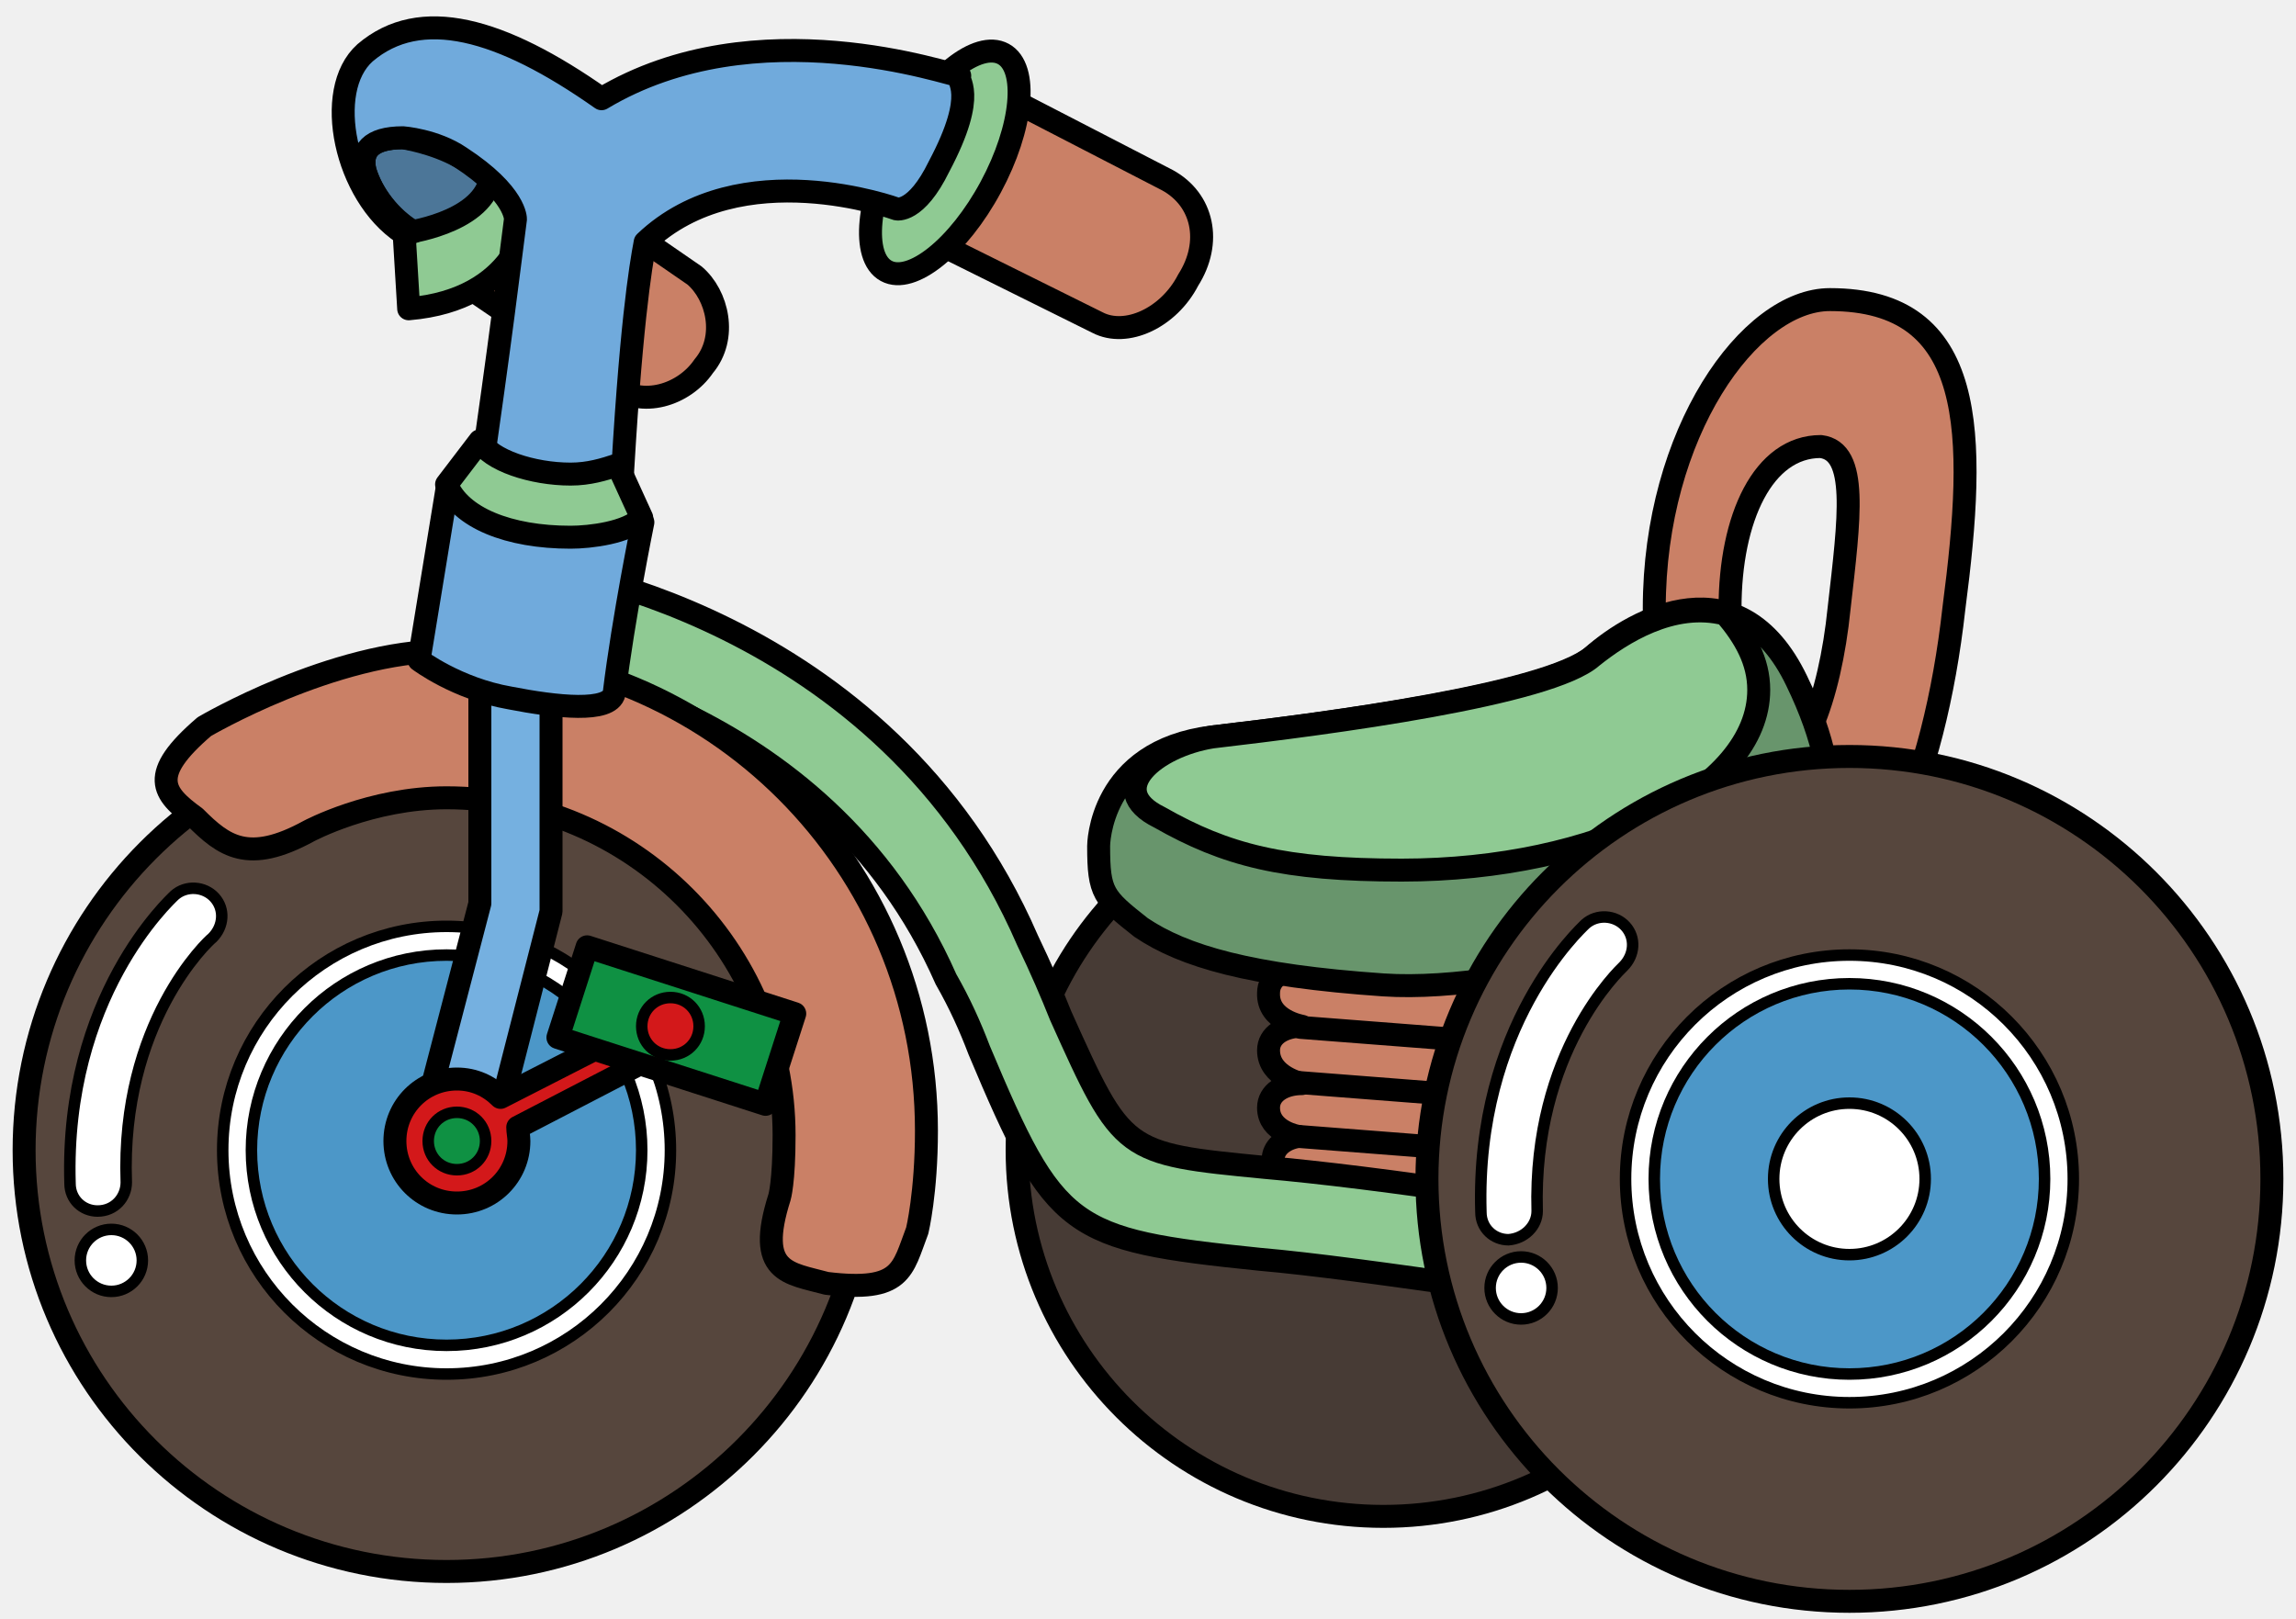
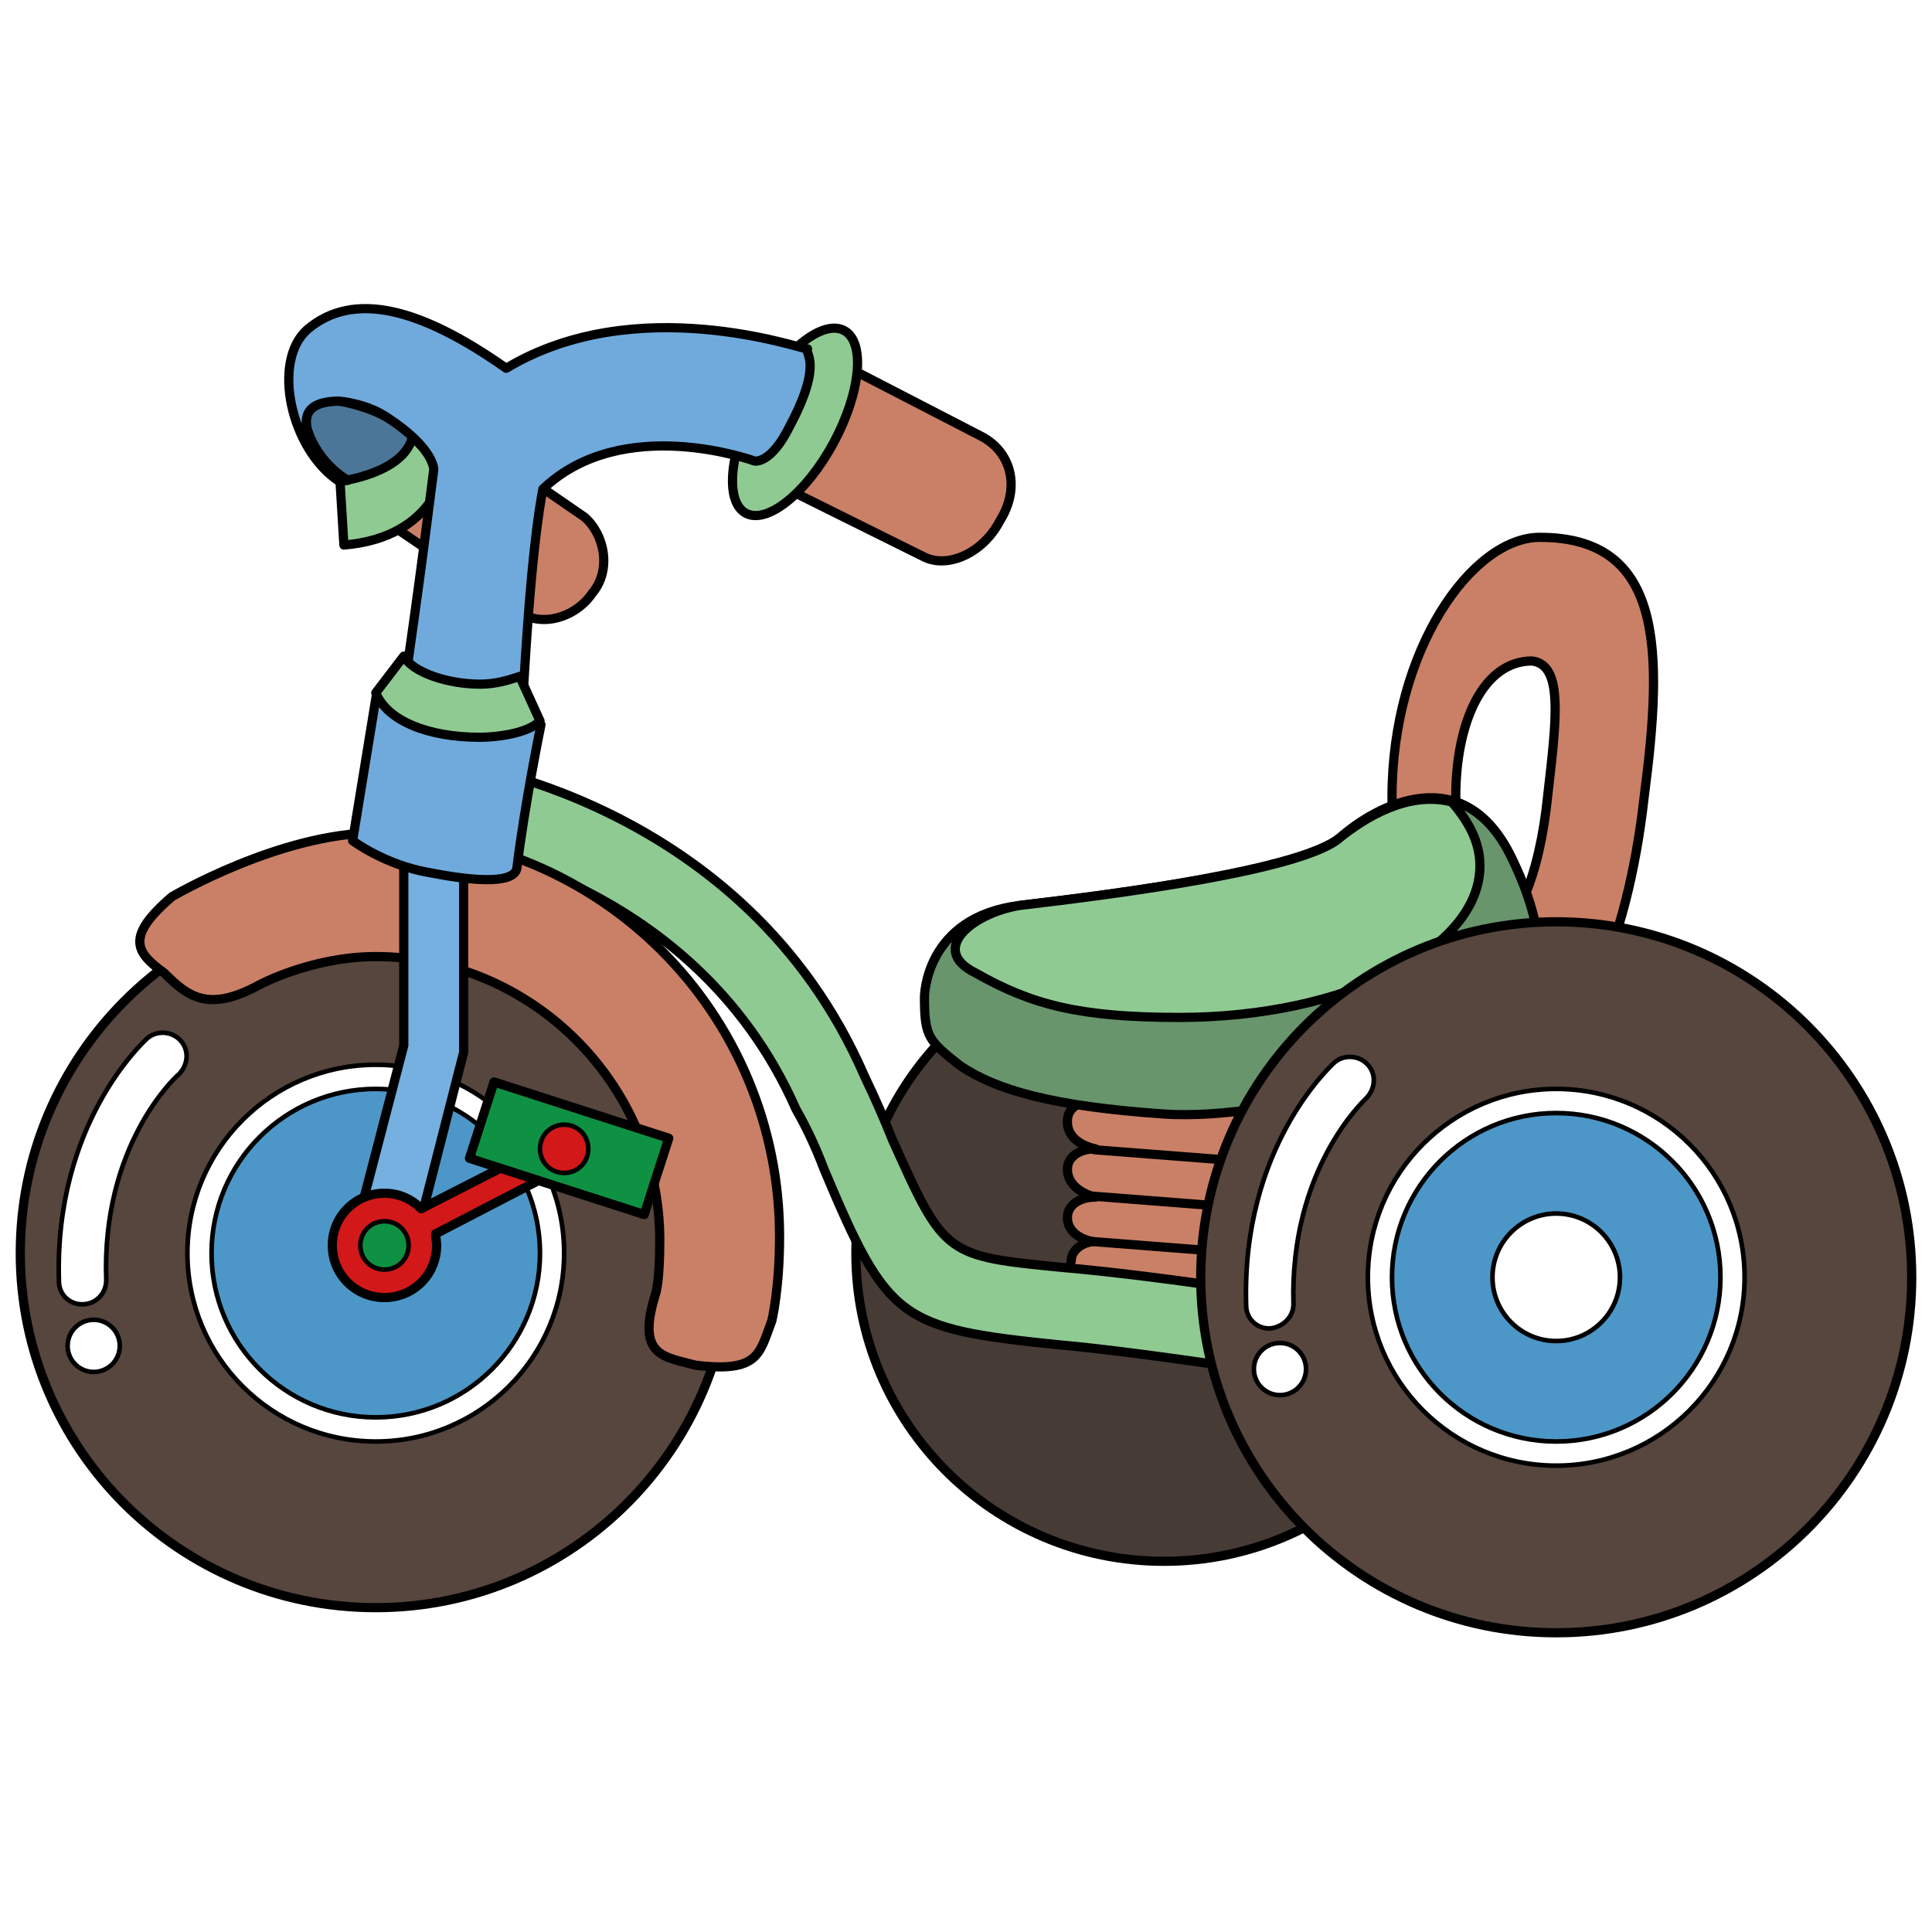
- <svg xmlns="http://www.w3.org/2000/svg" version="1.1" id="레이어_1" x="0px" y="0px" width="200px" height="141px" viewBox="0 0 200 141" style="enable-background:new 0 0 200 141;" xml:space="preserve">
-   <style type="text/css">
- 
- 	.st0{fill:none;stroke:#000000;stroke-width:2;stroke-linecap:round;stroke-linejoin:round;stroke-miterlimit:10;}
- 	.st1{fill:#70AADC;stroke:#000000;stroke-width:2;stroke-linecap:round;stroke-linejoin:round;stroke-miterlimit:10;}
- 	.st2{fill:#473B35;stroke:#000000;stroke-width:2;stroke-linecap:round;stroke-linejoin:round;stroke-miterlimit:10;}
- 	.st3{fill:#8FCA93;stroke:#000000;stroke-width:2;stroke-linecap:round;stroke-linejoin:round;stroke-miterlimit:10;}
- 	.st4{fill:#0F9143;stroke:#000000;stroke-linecap:round;stroke-linejoin:round;stroke-miterlimit:10;}
- 	.st5{fill:#4C97C8;stroke:#000000;stroke-linecap:round;stroke-linejoin:round;stroke-miterlimit:10;}
- 	.st6{fill:#68956C;stroke:#000000;stroke-width:2;stroke-linecap:round;stroke-linejoin:round;stroke-miterlimit:10;}
- 	.st7{fill:#FFFFFF;stroke:#000000;stroke-linecap:round;stroke-linejoin:round;stroke-miterlimit:10;}
- 	.st8{fill:#75B0E0;stroke:#000000;stroke-width:2;stroke-linecap:round;stroke-linejoin:round;stroke-miterlimit:10;}
- 	.st9{fill:#56463D;stroke:#000000;stroke-width:2;stroke-linecap:round;stroke-linejoin:round;stroke-miterlimit:10;}
- 	.st10{fill:#D3181A;stroke:#000000;stroke-linecap:round;stroke-linejoin:round;stroke-miterlimit:10;}
- 	.st11{fill:#CA8066;stroke:#000000;stroke-width:2;stroke-linecap:round;stroke-linejoin:round;stroke-miterlimit:10;}
- 	.st12{fill:#0F9143;stroke:#000000;stroke-width:2;stroke-linecap:round;stroke-linejoin:round;stroke-miterlimit:10;}
- 	.st13{fill:#D3181A;stroke:#000000;stroke-width:2;stroke-linecap:round;stroke-linejoin:round;stroke-miterlimit:10;}
- 	.st14{fill:#4C7698;stroke:#000000;stroke-width:2;stroke-linecap:round;stroke-linejoin:round;stroke-miterlimit:10;}
- 
- </style>
-   <path class="st9" d="M38.9,63.3c20.3,0,36.8,16.5,36.8,36.8c0,20.3-16.5,36.8-36.8,36.8S2.1,120.5,2.1,100.2  C2.1,79.8,18.6,63.3,38.9,63.3z" />
-   <circle class="st7" cx="38.9" cy="100.2" r="19.5" />
-   <circle class="st5" cx="38.9" cy="100.2" r="17" />
-   <path class="st7" d="M8.5,105.5c-1.3,0-2.4-1-2.4-2.4C5.6,86.8,14.8,78.4,15.2,78c1-0.9,2.6-0.8,3.5,0.2c0.9,1,0.8,2.5-0.2,3.5  c-0.4,0.3-8,7.4-7.5,21.3C11,104.3,10,105.5,8.5,105.5C8.6,105.5,8.5,105.5,8.5,105.5z" />
-   <circle class="st7" cx="9.7" cy="109.8" r="2.7" />
-   <circle class="st2" cx="120.5" cy="100.2" r="31.9" />
-   <path class="st11" d="M130.8,84.4h-17.4c-1.7,0-2.9,0.8-2.9,2.1c-0.1,2.4,2.9,2.9,2.9,2.9c-1.6,0-2.9,0.8-2.9,2.1  c0,2.3,2.9,2.9,2.9,2.9c-1.6,0-2.9,0.8-2.9,2.1c0,2.1,2.6,2.5,2.6,2.5c-1.3,0.2-2.2,1-2.2,2c-0.4,1.2,0.8,2.5,2.1,2.5l17,2.1  C131.7,105.6,132.1,84.4,130.8,84.4z" />
-   <path class="st3" d="M130,112.2c0,0-0.4,0-0.8,0c-8.3-1.2-14.9-2.1-19.5-2.5c-16.6-1.7-17.8-2.5-24.4-18.2c-0.8-2.1-1.7-4.1-2.9-6.2  C71.6,60.8,45.1,57.5,44.7,57.5C42.6,57.1,41,55,41,52.9s2.5-3.7,4.6-3.7c1.2,0,31.5,4.1,43.9,32.7c1.2,2.5,2.1,4.6,2.9,6.6  c5.4,12,5.4,12,17.8,13.2c4.6,0.4,11.2,1.2,19.9,2.5c2.1,0.4,3.7,2.5,3.3,4.6C134.2,110.9,132.1,112.2,130,112.2z" />
-   <path class="st11" d="M17,71.2c2.5,2.5,4.6,4.1,9.9,1.2c0,0,5.4-2.9,12-2.9c16.1,0,29.4,13.2,29.4,29.4c0,4.1-0.4,5.4-0.4,5.4  c-2.1,6.6,0.8,6.6,4.1,7.5l0,0c6.6,0.8,6.6-1.2,7.9-4.6c0,0,0.8-3.3,0.8-8.7c0-23.2-18.6-41.8-41.8-41.8c-9.9,0-21.1,6.6-21.1,6.6  C12.9,67.5,14.1,69.1,17,71.2L17,71.2z" />
-   <path class="st8" d="M39.3,103.1c-0.4,0-0.4,0-0.8,0c-1.7-0.4-2.5-2.1-2.1-3.7l5.4-20.7V60c0-1.7,1.2-3.3,3.3-3.3s2.9,1.2,2.9,2.9  v19c0,0.4,0,0.4,0,0.8l-5.4,21.1C42.2,101.8,41,103.1,39.3,103.1z" />
-   <path class="st11" d="M61.3,31.9c-1.7,2.5-5.4,3.7-7.9,1.7l-12.8-8.7c-2.5-1.7-2.9-5-1.2-7.9l0,0c1.7-2.5,5.4-3.7,7.9-2.1L60.5,24  C62.5,25.7,63.4,29.4,61.3,31.9L61.3,31.9z" />
-   <g>
-     <path class="st14" d="M41.3,14.4c-0.4-0.3-0.8-0.5-1.2-0.7c-2.3-1.3-5-1.7-5-1.7c-2.9,0-3.7,1.2-3.3,2.9c0.6,2,2.1,4.1,4.2,5.3   l8.7-1.1C43.5,16.4,42.5,15.2,41.3,14.4z" />
-     <path class="st14" d="M44.8,19.1c0.1,0.3,0.2,0.5,0.4,0.8l1.2-1L44.8,19.1z" />
-   </g>
-   <path class="st11" d="M103.5,24.4c-1.7,3.3-5.4,5-7.9,3.7l-14.1-7c-2.5-1.2-3.3-5.4-1.7-8.7l0,0c1.7-3.3,3.7-5.8,6.6-4.6l15.3,7.9  C104.8,17.4,105.6,21.1,103.5,24.4L103.5,24.4z" />
-   <path class="st3" d="M87.4,4.7c2.2,1.2,1.7,6.4-1.1,11.6c-2.8,5.2-6.9,8.5-9.1,7.3c-2.2-1.2-1.7-6.4,1.1-11.6  C81.1,6.7,85.2,3.5,87.4,4.7z" />
-   <path class="st3" d="M35.6,26.9l-0.4-6.6c0,0,6.6-0.8,7.5-4.6L46,19C46,19,45.1,26.1,35.6,26.9z" />
-   <path class="st1" d="M83.6,6.6c-0.7,0-17.7-6.1-31.2,2c-8.8-6.2-15.8-8.1-20.6-4c-3.7,3.3-1.7,12.4,3.3,15.7l0.9-0.1  c-2-1.2-3.6-3.3-4.2-5.3c-0.4-1.7,0.4-2.9,3.3-2.9c0,0,2.8,0.2,5,1.7c4.9,3.2,4.8,5.4,4.8,5.4c-0.5,3.8-1.3,10.6-3.2,23.6l12.4,0.8  c0.8-14.9,1.7-20.3,2.1-22.4c8.3-7.9,21.9-2.9,21.9-2.9s1.7,0.4,3.7-3.7C85.3,7.9,83.2,7,83.6,6.6z" />
-   <path class="st1" d="M36.5,57.5L39,42.2c0,0,2.9,5,17,3.3c0,0-1.7,8.3-2.5,14.9c-0.4,1.7-5,1.2-9.1,0.4C39.8,60,36.5,57.5,36.5,57.5  z" />
-   <path class="st3" d="M38.9,42.2c1.2,2.9,5.4,4.6,10.8,4.6c1.7,0,5-0.4,6.2-1.7l-2.1-4.6c-1.2,0.4-2.5,0.8-4.1,0.8  c-3.3,0-7-1.2-7.9-2.9L38.9,42.2z" />
-   <path class="st13" d="M58.6,91.2l-1.3-2.6l-13.7,7c-1-1-2.3-1.6-3.8-1.6c-3,0-5.4,2.4-5.4,5.4s2.4,5.4,5.4,5.4s5.4-2.4,5.4-5.4  c0-0.4-0.1-0.8-0.1-1.2L58.6,91.2z" />
-   <rect x="49.4" y="85.2" transform="matrix(0.9519 0.3064 -0.3064 0.9519 30.224 -13.7561)" class="st12" width="19" height="8.3" />
-   <path class="st4" d="M39.8,96.9c1.4,0,2.5,1.1,2.5,2.5c0,1.4-1.1,2.5-2.5,2.5c-1.4,0-2.5-1.1-2.5-2.5C37.3,98,38.4,96.9,39.8,96.9z" />
-   <path class="st10" d="M58.4,86.9c1.4,0,2.5,1.1,2.5,2.5c0,1.4-1.1,2.5-2.5,2.5c-1.4,0-2.5-1.1-2.5-2.5C55.9,88,57,86.9,58.4,86.9z" />
-   <path class="st11" d="M159.4,26.1c-7,0-15.3,11.6-15.3,26.9s5.8,27.7,12.4,27.7s12-12.4,13.7-27.7C172.2,37.7,172.2,26.1,159.4,26.1  z M160.2,53c-0.8,7.9-3.3,14.5-6.6,14.5c-3.7,0-2.9-6.6-2.9-14.5s2.9-14.1,7.9-14.1C161.9,39.3,161.1,45.1,160.2,53z" />
-   <path class="st6" d="M95.7,73.7c0,0,0-8.3,9.9-9.5c10.3-1.2,29-3.7,33.1-7c3.7-3.3,12.8-8.3,17.8,2.1c5,10.3,2.5,15.7-0.8,18.2  c-3.3,2.5-23.2,9.1-35.2,8.3c-11.6-0.8-17.4-2.5-21.1-5C96.1,78.2,95.7,77.8,95.7,73.7z" />
-   <path class="st3" d="M122.1,75.8c17,0,31.1-7,31.1-15.7c0-2.5-1.2-4.6-2.9-6.6c-4.6-1.2-9.1,1.7-11.6,3.7c-3.7,3.3-22.8,5.8-33.1,7  c-5,0.8-9.5,4.6-4.6,7C106.8,74.5,111.8,75.8,122.1,75.8z" />
-   <line class="st0" x1="113.3" y1="89.5" x2="131.4" y2="90.9" />
-   <line class="st0" x1="113.1" y1="94.3" x2="131.1" y2="95.7" />
-   <line class="st0" x1="113.1" y1="99" x2="131.1" y2="100.4" />
-   <circle class="st9" cx="161.1" cy="102.7" r="36.8" />
-   <circle class="st7" cx="161.1" cy="102.7" r="19.5" />
-   <circle class="st5" cx="161.1" cy="102.7" r="17" />
-   <circle class="st7" cx="161.1" cy="102.7" r="6.6" />
-   <path class="st7" d="M131.4,108c-1.3,0-2.4-1-2.4-2.4c-0.5-16.3,8.7-24.7,9.1-25.1c1-0.9,2.6-0.8,3.5,0.2s0.8,2.5-0.2,3.5  c-0.3,0.3-7.9,7.4-7.5,21.3C133.9,106.8,132.8,107.9,131.4,108L131.4,108z" />
-   <circle class="st7" cx="132.5" cy="112.2" r="2.7" />
+ <svg xmlns="http://www.w3.org/2000/svg" width="420" height="420" viewBox="0 0 420 420" fill="none">
+   <rect width="420" height="420" fill="white" />
+   <path d="M81.69 194.93C124.32 194.93 158.97 229.58 158.97 272.21C158.97 314.84 124.32 349.49 81.69 349.49C39.06 349.49 4.41 315.05 4.41 272.42C4.41 229.58 39.06 194.93 81.69 194.93Z" fill="#56463D" stroke="black" stroke-width="2" stroke-miterlimit="10" stroke-linecap="round" stroke-linejoin="round" />
+   <path d="M81.69 313.37C104.306 313.37 122.64 295.036 122.64 272.42C122.64 249.804 104.306 231.47 81.69 231.47C59.074 231.47 40.74 249.804 40.74 272.42C40.74 295.036 59.074 313.37 81.69 313.37Z" fill="white" stroke="black" stroke-miterlimit="10" stroke-linecap="round" stroke-linejoin="round" />
+   <path d="M81.69 308.12C101.407 308.12 117.39 292.137 117.39 272.42C117.39 252.704 101.407 236.72 81.69 236.72C61.973 236.72 45.99 252.704 45.99 272.42C45.99 292.137 61.973 308.12 81.69 308.12Z" fill="#4C97C8" stroke="black" stroke-miterlimit="10" stroke-linecap="round" stroke-linejoin="round" />
+   <path d="M17.85 283.55C15.12 283.55 12.81 281.45 12.81 278.51C11.76 244.28 31.08 226.64 31.92 225.8C34.02 223.91 37.38 224.12 39.27 226.22C41.16 228.32 40.95 231.47 38.85 233.57C38.01 234.2 22.05 249.11 23.1 278.3C23.1 281.03 21 283.55 17.85 283.55Z" fill="white" stroke="black" stroke-miterlimit="10" stroke-linecap="round" stroke-linejoin="round" />
+   <path d="M20.37 298.25C23.501 298.25 26.04 295.712 26.04 292.58C26.04 289.449 23.501 286.91 20.37 286.91C17.238 286.91 14.7 289.449 14.7 292.58C14.7 295.712 17.238 298.25 20.37 298.25Z" fill="white" stroke="black" stroke-miterlimit="10" stroke-linecap="round" stroke-linejoin="round" />
+   <path d="M253.05 339.41C290.048 339.41 320.04 309.418 320.04 272.42C320.04 235.423 290.048 205.43 253.05 205.43C216.053 205.43 186.06 235.423 186.06 272.42C186.06 309.418 216.053 339.41 253.05 339.41Z" fill="#473B35" stroke="black" stroke-width="2" stroke-miterlimit="10" stroke-linecap="round" stroke-linejoin="round" />
+   <path d="M274.68 239.24H238.14C234.57 239.24 232.05 240.92 232.05 243.65C231.84 248.69 238.14 249.74 238.14 249.74C234.78 249.74 232.05 251.42 232.05 254.15C232.05 258.98 238.14 260.24 238.14 260.24C234.78 260.24 232.05 261.92 232.05 264.65C232.05 269.06 237.51 269.9 237.51 269.9C234.78 270.32 232.89 272 232.89 274.1C232.05 276.62 234.57 279.35 237.3 279.35L273 283.76C276.57 283.76 277.41 239.24 274.68 239.24Z" fill="#CA8066" stroke="black" stroke-width="2" stroke-miterlimit="10" stroke-linecap="round" stroke-linejoin="round" />
+   <path d="M273 297.62C273 297.62 272.16 297.62 271.32 297.62C253.89 295.1 240.03 293.21 230.37 292.37C195.51 288.8 192.99 287.12 179.13 254.15C177.45 249.74 175.56 245.54 173.04 241.13C150.36 189.68 94.71 182.75 93.87 182.75C89.46 181.91 86.1 177.5 86.1 173.09C86.1 168.68 91.35 165.32 95.76 165.32C98.28 165.32 161.91 173.93 187.95 233.99C190.47 239.24 192.36 243.65 194.04 247.85C205.38 273.05 205.38 273.05 231.42 275.57C241.08 276.41 254.94 278.09 273.21 280.82C277.62 281.66 280.98 286.07 280.14 290.48C281.82 294.89 277.41 297.62 273 297.62Z" fill="#8FCA93" stroke="black" stroke-width="2" stroke-miterlimit="10" stroke-linecap="round" stroke-linejoin="round" />
+   <path d="M35.7 211.52C40.95 216.77 45.36 220.13 56.49 214.04C56.49 214.04 67.83 207.95 81.69 207.95C115.5 207.95 143.43 235.67 143.43 269.69C143.43 278.3 142.59 281.03 142.59 281.03C138.18 294.89 144.27 294.89 151.2 296.78C165.06 298.46 165.06 294.26 167.79 287.12C167.79 287.12 169.47 280.19 169.47 268.85C169.47 220.13 130.41 181.07 81.69 181.07C60.9 181.07 37.38 194.93 37.38 194.93C27.09 203.75 29.61 207.11 35.7 211.52Z" fill="#CA8066" stroke="black" stroke-width="2" stroke-miterlimit="10" stroke-linecap="round" stroke-linejoin="round" />
+   <path d="M82.53 278.51C81.69 278.51 81.69 278.51 80.85 278.51C77.28 277.67 75.6 274.1 76.44 270.74L87.78 227.27V188C87.78 184.43 90.3 181.07 94.71 181.07C99.12 181.07 100.8 183.59 100.8 187.16V227.06C100.8 227.9 100.8 227.9 100.8 228.74L89.46 273.05C88.62 275.78 86.1 278.51 82.53 278.51Z" fill="#75B0E0" stroke="black" stroke-width="2" stroke-miterlimit="10" stroke-linecap="round" stroke-linejoin="round" />
+   <path d="M128.73 128.99C125.16 134.24 117.39 136.76 112.14 132.56L85.26 114.29C80.01 110.72 79.17 103.79 82.74 97.7C86.31 92.45 94.08 89.93 99.33 93.29L127.05 112.4C131.25 115.97 133.14 123.74 128.73 128.99Z" fill="#CA8066" stroke="black" stroke-width="2" stroke-miterlimit="10" stroke-linecap="round" stroke-linejoin="round" />
+   <path d="M86.73 92.24C85.89 91.61 85.05 91.19 84.21 90.77C79.38 88.04 73.71 87.2 73.71 87.2C67.62 87.2 65.94 89.72 66.78 93.29C68.04 97.49 71.19 101.9 75.6 104.42L93.87 102.11C91.35 96.44 89.25 93.92 86.73 92.24Z" fill="#4C7698" stroke="black" stroke-width="2" stroke-miterlimit="10" stroke-linecap="round" stroke-linejoin="round" />
+   <path d="M94.08 102.11C94.29 102.74 94.5 103.16 94.92 103.79L97.44 101.69L94.08 102.11Z" fill="#4C7698" stroke="black" stroke-width="2" stroke-miterlimit="10" stroke-linecap="round" stroke-linejoin="round" />
+   <path d="M217.35 113.24C213.78 120.17 206.01 123.74 200.76 121.01L171.15 106.31C165.9 103.79 164.22 94.97 167.58 88.04C171.15 81.11 175.35 75.86 181.44 78.38L213.57 94.97C220.08 98.54 221.76 106.31 217.35 113.24Z" fill="#CA8066" stroke="black" stroke-width="2" stroke-miterlimit="10" stroke-linecap="round" stroke-linejoin="round" />
+   <path d="M183.54 71.87C188.16 74.39 187.11 85.31 181.23 96.23C175.35 107.15 166.74 114.08 162.12 111.56C157.5 109.04 158.55 98.12 164.43 87.2C170.31 76.07 178.92 69.35 183.54 71.87Z" fill="#8FCA93" stroke="black" stroke-width="2" stroke-miterlimit="10" stroke-linecap="round" stroke-linejoin="round" />
+   <path d="M74.76 118.49L73.92 104.63C73.92 104.63 87.78 102.95 89.67 94.97L96.6 101.9C96.6 101.9 94.71 116.81 74.76 118.49Z" fill="#8FCA93" stroke="black" stroke-width="2" stroke-miterlimit="10" stroke-linecap="round" stroke-linejoin="round" />
+   <path d="M175.56 75.86C174.09 75.86 138.39 63.05 110.04 80.06C91.56 67.04 76.86 63.05 66.78 71.66C59.01 78.59 63.21 97.7 73.71 104.63L75.6 104.42C71.4 101.9 68.04 97.49 66.78 93.29C65.94 89.72 67.62 87.2 73.71 87.2C73.71 87.2 79.59 87.62 84.21 90.77C94.5 97.49 94.29 102.11 94.29 102.11C93.24 110.09 91.56 124.37 87.57 151.67L113.61 153.35C115.29 122.06 117.18 110.72 118.02 106.31C135.45 89.72 164.01 100.22 164.01 100.22C164.01 100.22 167.58 101.06 171.78 92.45C179.13 78.59 174.72 76.7 175.56 75.86Z" fill="#70AADC" stroke="black" stroke-width="2" stroke-miterlimit="10" stroke-linecap="round" stroke-linejoin="round" />
+   <path d="M76.65 182.75L81.9 150.62C81.9 150.62 87.99 161.12 117.6 157.55C117.6 157.55 114.03 174.98 112.35 188.84C111.51 192.41 101.85 191.36 93.24 189.68C83.58 188 76.65 182.75 76.65 182.75Z" fill="#70AADC" stroke="black" stroke-width="2" stroke-miterlimit="10" stroke-linecap="round" stroke-linejoin="round" />
+   <path d="M81.69 150.62C84.21 156.71 93.03 160.28 104.37 160.28C107.94 160.28 114.87 159.44 117.39 156.71L112.98 147.05C110.46 147.89 107.73 148.73 104.37 148.73C97.44 148.73 89.67 146.21 87.78 142.64L81.69 150.62Z" fill="#8FCA93" stroke="black" stroke-width="2" stroke-miterlimit="10" stroke-linecap="round" stroke-linejoin="round" />
+   <path d="M123.06 253.52L120.33 248.06L91.56 262.76C89.46 260.66 86.73 259.4 83.58 259.4C77.28 259.4 72.24 264.44 72.24 270.74C72.24 277.04 77.28 282.08 83.58 282.08C89.88 282.08 94.92 277.04 94.92 270.74C94.92 269.9 94.71 269.06 94.71 268.22L123.06 253.52Z" fill="#D3181A" stroke="black" stroke-width="2" stroke-miterlimit="10" stroke-linecap="round" stroke-linejoin="round" />
+   <path d="M145.38 247.437L107.399 235.212L102.059 251.804L140.04 264.029L145.38 247.437Z" fill="#0F9143" stroke="black" stroke-width="2" stroke-miterlimit="10" stroke-linecap="round" stroke-linejoin="round" />
+   <path d="M83.58 265.49C86.52 265.49 88.83 267.8 88.83 270.74C88.83 273.68 86.52 275.99 83.58 275.99C80.64 275.99 78.33 273.68 78.33 270.74C78.33 267.8 80.64 265.49 83.58 265.49Z" fill="#0F9143" stroke="black" stroke-miterlimit="10" stroke-linecap="round" stroke-linejoin="round" />
+   <path d="M122.64 244.49C125.58 244.49 127.89 246.8 127.89 249.74C127.89 252.68 125.58 254.99 122.64 254.99C119.7 254.99 117.39 252.68 117.39 249.74C117.39 246.8 119.7 244.49 122.64 244.49Z" fill="#D3181A" stroke="black" stroke-miterlimit="10" stroke-linecap="round" stroke-linejoin="round" />
+   <path d="M334.74 116.81C320.04 116.81 302.61 141.17 302.61 173.3C302.61 205.43 314.79 231.47 328.65 231.47C342.51 231.47 353.85 205.43 357.42 173.3C361.62 141.17 361.62 116.81 334.74 116.81ZM336.42 173.3C334.74 189.89 329.49 203.75 322.56 203.75C314.79 203.75 316.47 189.89 316.47 173.3C316.47 156.71 322.56 143.69 333.06 143.69C339.99 144.53 338.31 156.71 336.42 173.3Z" fill="#CA8066" stroke="black" stroke-width="2" stroke-miterlimit="10" stroke-linecap="round" stroke-linejoin="round" />
+   <path d="M200.97 216.77C200.97 216.77 200.97 199.34 221.76 196.82C243.39 194.3 282.66 189.05 291.27 182.12C299.04 175.19 318.15 164.69 328.65 186.53C339.15 208.16 333.9 219.5 326.97 224.75C320.04 230 278.25 243.86 253.05 242.18C228.69 240.5 216.51 236.93 208.74 231.68C201.81 226.22 200.97 225.38 200.97 216.77Z" fill="#68956C" stroke="black" stroke-width="2" stroke-miterlimit="10" stroke-linecap="round" stroke-linejoin="round" />
+   <path d="M256.41 221.18C292.11 221.18 321.72 206.48 321.72 188.21C321.72 182.96 319.2 178.55 315.63 174.35C305.97 171.83 296.52 177.92 291.27 182.12C283.5 189.05 243.39 194.3 221.76 196.82C211.26 198.5 201.81 206.48 212.1 211.52C224.28 218.45 234.78 221.18 256.41 221.18Z" fill="#8FCA93" stroke="black" stroke-width="2" stroke-miterlimit="10" stroke-linecap="round" stroke-linejoin="round" />
+   <path d="M237.93 249.95L275.94 252.89" stroke="black" stroke-width="2" stroke-miterlimit="10" stroke-linecap="round" stroke-linejoin="round" />
+   <path d="M237.51 260.03L275.31 262.97" stroke="black" stroke-width="2" stroke-miterlimit="10" stroke-linecap="round" stroke-linejoin="round" />
+   <path d="M237.51 269.9L275.31 272.84" stroke="black" stroke-width="2" stroke-miterlimit="10" stroke-linecap="round" stroke-linejoin="round" />
+   <path d="M338.31 354.95C380.991 354.95 415.59 320.351 415.59 277.67C415.59 234.99 380.991 200.39 338.31 200.39C295.629 200.39 261.03 234.99 261.03 277.67C261.03 320.351 295.629 354.95 338.31 354.95Z" fill="#56463D" stroke="black" stroke-width="2" stroke-miterlimit="10" stroke-linecap="round" stroke-linejoin="round" />
+   <path d="M338.31 318.62C360.926 318.62 379.26 300.286 379.26 277.67C379.26 255.054 360.926 236.72 338.31 236.72C315.694 236.72 297.36 255.054 297.36 277.67C297.36 300.286 315.694 318.62 338.31 318.62Z" fill="white" stroke="black" stroke-miterlimit="10" stroke-linecap="round" stroke-linejoin="round" />
+   <path d="M338.31 313.37C358.027 313.37 374.01 297.387 374.01 277.67C374.01 257.954 358.027 241.97 338.31 241.97C318.594 241.97 302.61 257.954 302.61 277.67C302.61 297.387 318.594 313.37 338.31 313.37Z" fill="#4C97C8" stroke="black" stroke-miterlimit="10" stroke-linecap="round" stroke-linejoin="round" />
+   <path d="M338.31 291.53C345.965 291.53 352.17 285.325 352.17 277.67C352.17 270.015 345.965 263.81 338.31 263.81C330.655 263.81 324.45 270.015 324.45 277.67C324.45 285.325 330.655 291.53 338.31 291.53Z" fill="white" stroke="black" stroke-miterlimit="10" stroke-linecap="round" stroke-linejoin="round" />
+   <path d="M275.94 288.8C273.21 288.8 270.9 286.7 270.9 283.76C269.85 249.53 289.17 231.89 290.01 231.05C292.11 229.16 295.47 229.37 297.36 231.47C299.25 233.57 299.04 236.72 296.94 238.82C296.31 239.45 280.35 254.36 281.19 283.55C281.19 286.28 278.88 288.59 275.94 288.8Z" fill="white" stroke="black" stroke-miterlimit="10" stroke-linecap="round" stroke-linejoin="round" />
+   <path d="M278.25 303.29C281.382 303.29 283.92 300.752 283.92 297.62C283.92 294.489 281.382 291.95 278.25 291.95C275.119 291.95 272.58 294.489 272.58 297.62C272.58 300.752 275.119 303.29 278.25 303.29Z" fill="white" stroke="black" stroke-miterlimit="10" stroke-linecap="round" stroke-linejoin="round" />
</svg>
